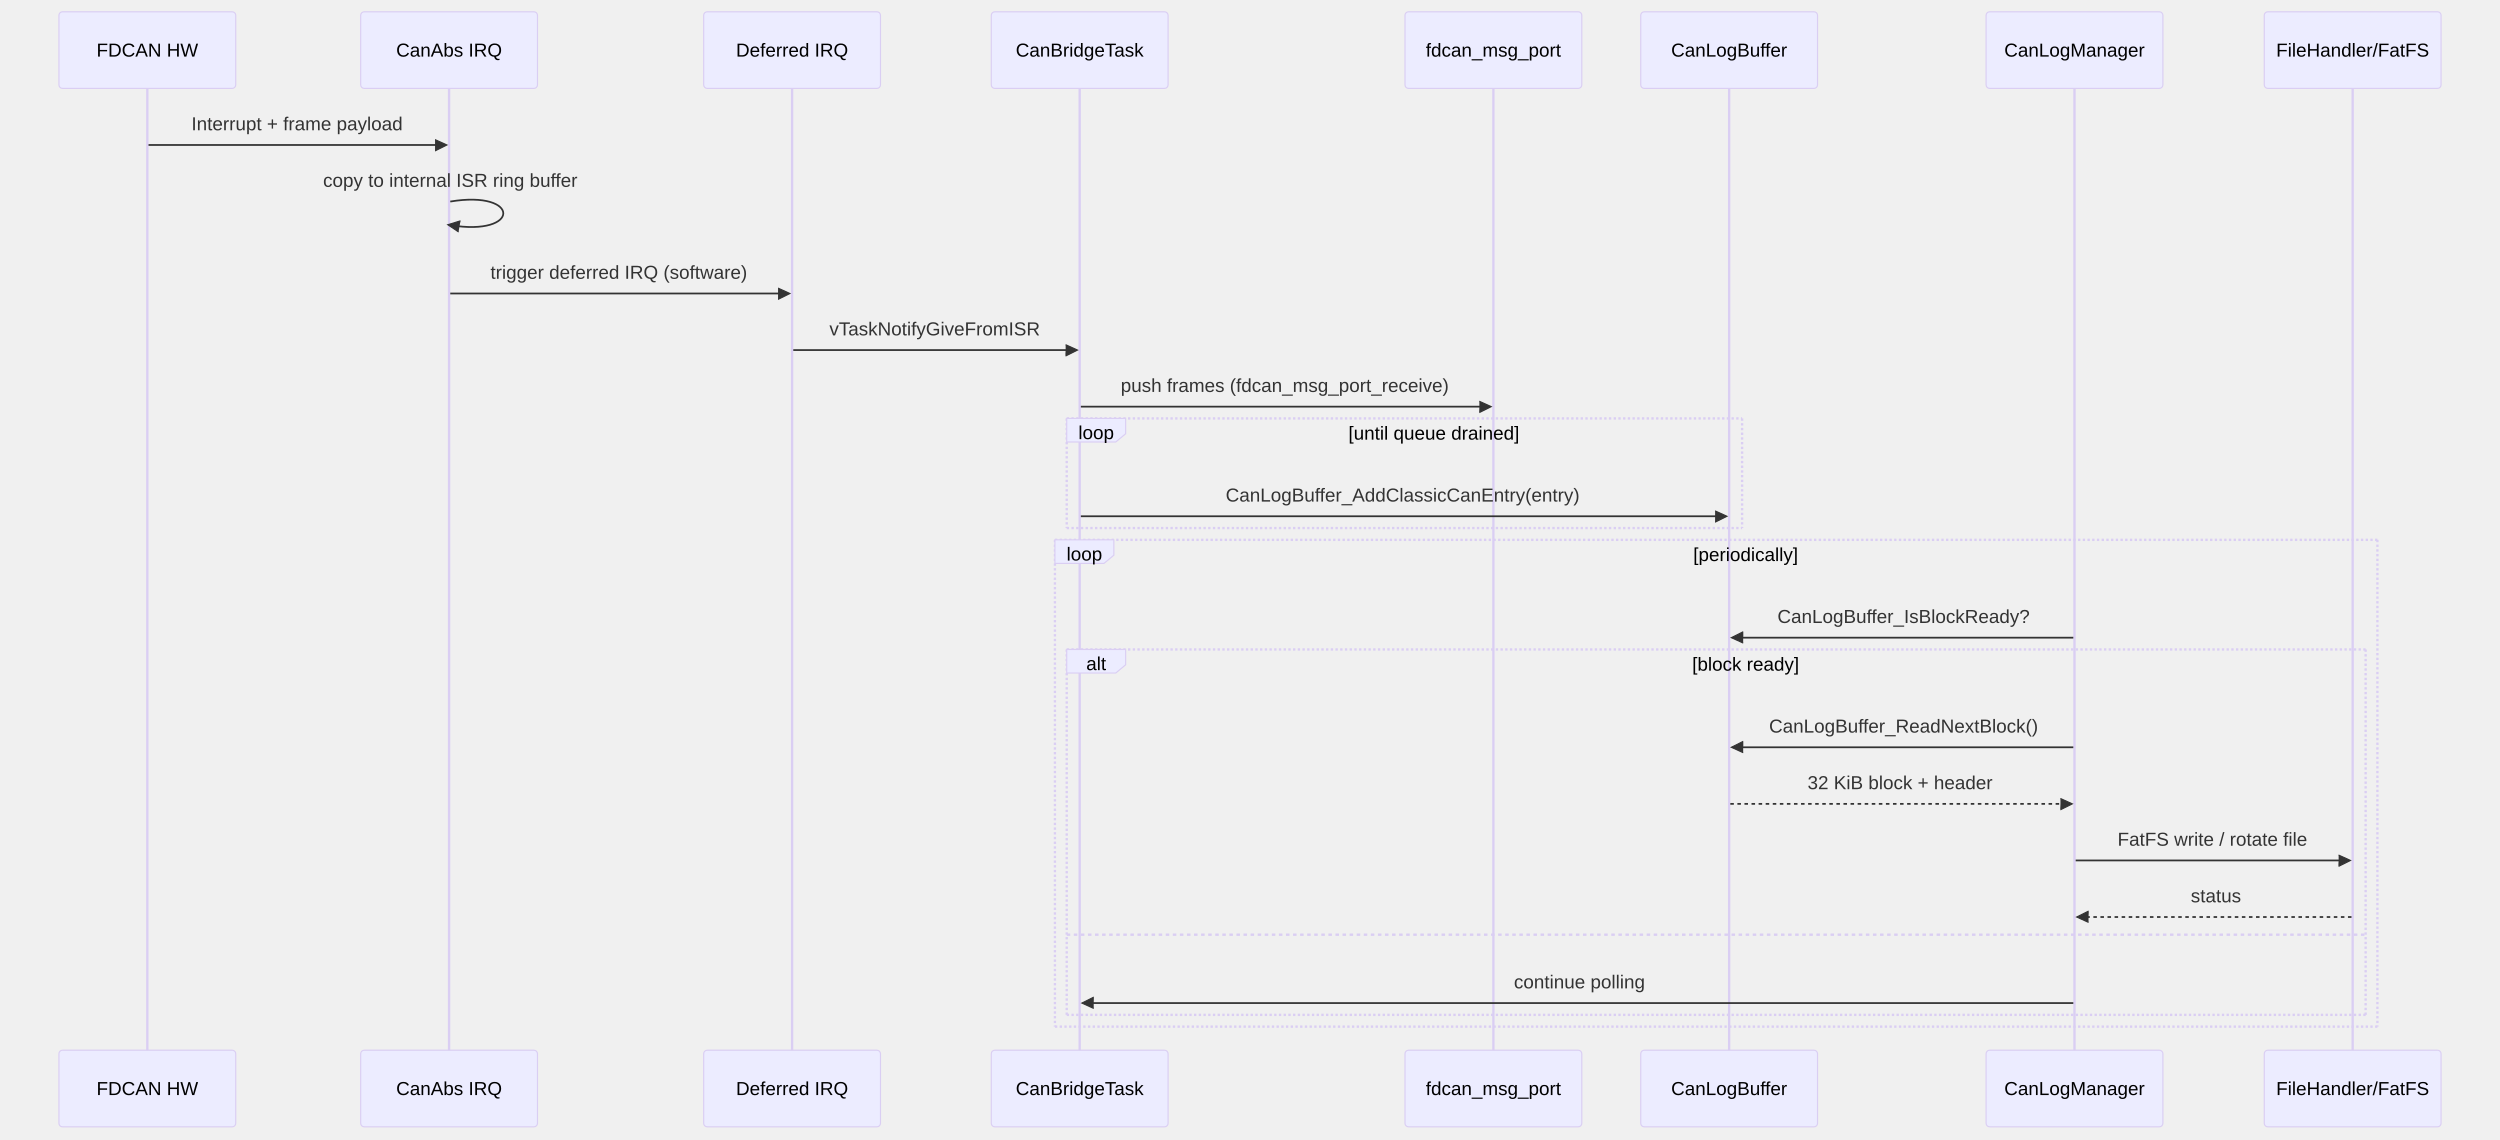
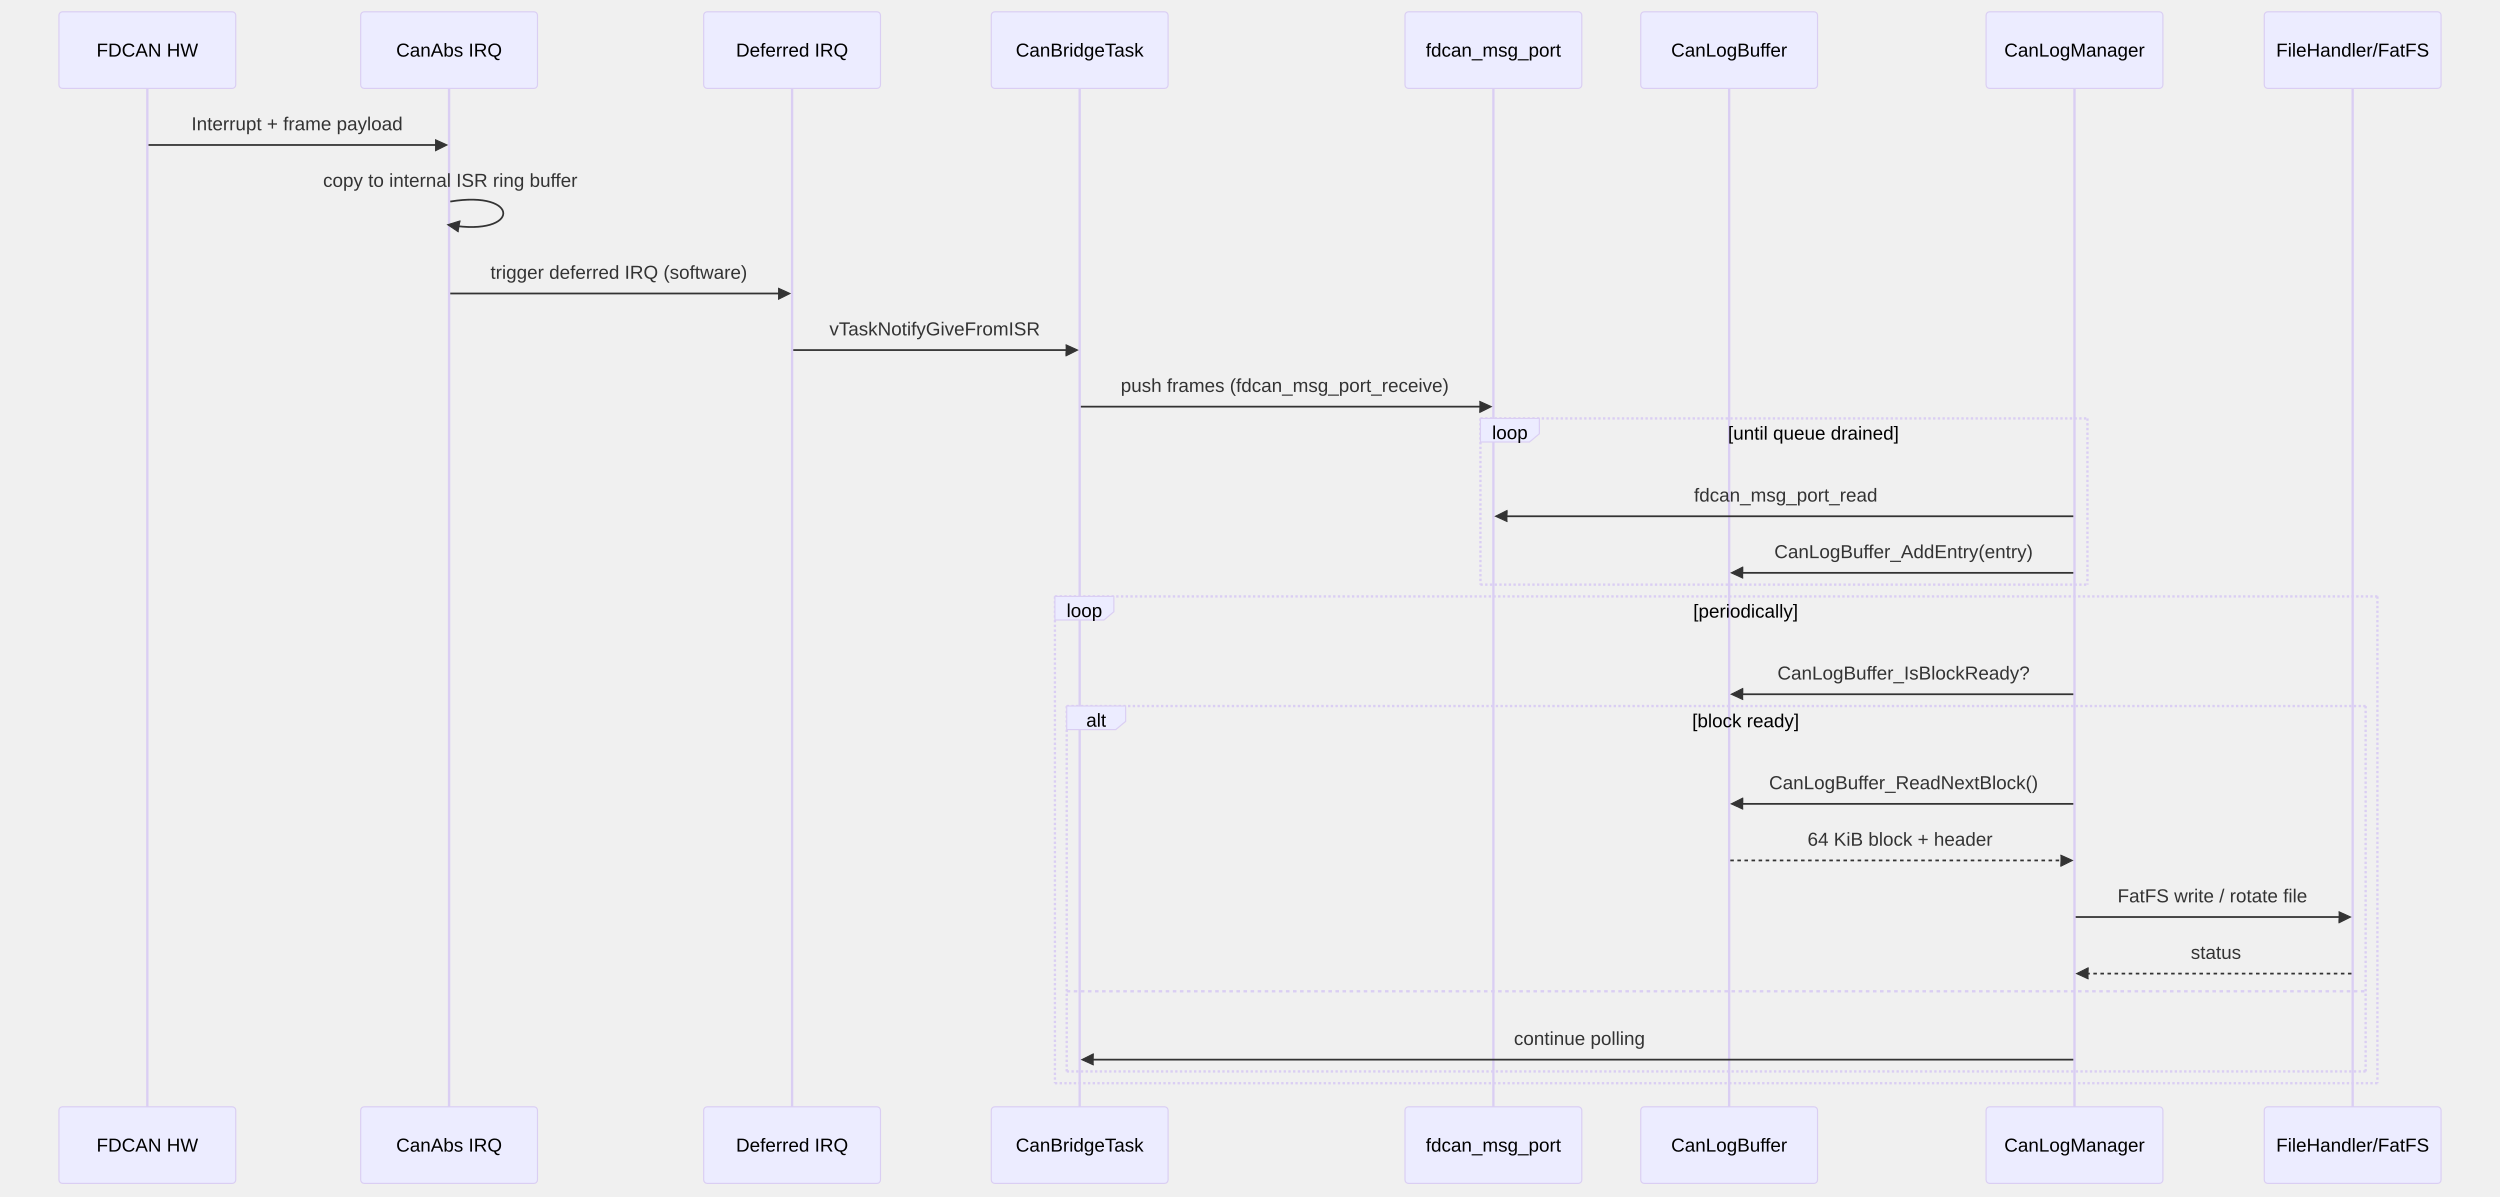
- <svg xmlns="http://www.w3.org/2000/svg" aria-roledescription="sequence" role="graphics-document document" viewBox="-50 -10 2121 967" height="967" width="2121" id="container">
-   <g>
-     <rect class="actor actor-bottom" ry="3" rx="3" name="FS" height="65" width="150" stroke="#666" fill="#eaeaea" y="881" x="1871" />
-     <text style="text-anchor: middle; font-size: 16px; font-weight: 400;" class="actor actor-box" alignment-baseline="central" dominant-baseline="central" y="913.5" x="1946">
+ <svg xmlns="http://www.w3.org/2000/svg" aria-roledescription="sequence" role="graphics-document document" viewBox="-50 -10 2121 1015" height="1015" width="2121" id="container">
+   <g>
+     <rect class="actor actor-bottom" ry="3" rx="3" name="FS" height="65" width="150" stroke="#666" fill="#eaeaea" y="929" x="1871" />
+     <text style="text-anchor: middle; font-size: 16px; font-weight: 400;" class="actor actor-box" alignment-baseline="central" dominant-baseline="central" y="961.5" x="1946">
      <tspan dy="0" x="1946">FileHandler/FatFS</tspan>
    </text>
  </g>
  <g>
-     <rect class="actor actor-bottom" ry="3" rx="3" name="Manager" height="65" width="150" stroke="#666" fill="#eaeaea" y="881" x="1635" />
-     <text style="text-anchor: middle; font-size: 16px; font-weight: 400;" class="actor actor-box" alignment-baseline="central" dominant-baseline="central" y="913.5" x="1710">
+     <rect class="actor actor-bottom" ry="3" rx="3" name="Manager" height="65" width="150" stroke="#666" fill="#eaeaea" y="929" x="1635" />
+     <text style="text-anchor: middle; font-size: 16px; font-weight: 400;" class="actor actor-box" alignment-baseline="central" dominant-baseline="central" y="961.5" x="1710">
      <tspan dy="0" x="1710">CanLogManager</tspan>
    </text>
  </g>
  <g>
-     <rect class="actor actor-bottom" ry="3" rx="3" name="Buffer" height="65" width="150" stroke="#666" fill="#eaeaea" y="881" x="1342" />
-     <text style="text-anchor: middle; font-size: 16px; font-weight: 400;" class="actor actor-box" alignment-baseline="central" dominant-baseline="central" y="913.5" x="1417">
+     <rect class="actor actor-bottom" ry="3" rx="3" name="Buffer" height="65" width="150" stroke="#666" fill="#eaeaea" y="929" x="1342" />
+     <text style="text-anchor: middle; font-size: 16px; font-weight: 400;" class="actor actor-box" alignment-baseline="central" dominant-baseline="central" y="961.5" x="1417">
      <tspan dy="0" x="1417">CanLogBuffer</tspan>
    </text>
  </g>
  <g>
-     <rect class="actor actor-bottom" ry="3" rx="3" name="MsgPort" height="65" width="150" stroke="#666" fill="#eaeaea" y="881" x="1142" />
-     <text style="text-anchor: middle; font-size: 16px; font-weight: 400;" class="actor actor-box" alignment-baseline="central" dominant-baseline="central" y="913.5" x="1217">
+     <rect class="actor actor-bottom" ry="3" rx="3" name="MsgPort" height="65" width="150" stroke="#666" fill="#eaeaea" y="929" x="1142" />
+     <text style="text-anchor: middle; font-size: 16px; font-weight: 400;" class="actor actor-box" alignment-baseline="central" dominant-baseline="central" y="961.5" x="1217">
      <tspan dy="0" x="1217">fdcan_msg_port</tspan>
    </text>
  </g>
  <g>
-     <rect class="actor actor-bottom" ry="3" rx="3" name="Bridge" height="65" width="150" stroke="#666" fill="#eaeaea" y="881" x="791" />
-     <text style="text-anchor: middle; font-size: 16px; font-weight: 400;" class="actor actor-box" alignment-baseline="central" dominant-baseline="central" y="913.5" x="866">
+     <rect class="actor actor-bottom" ry="3" rx="3" name="Bridge" height="65" width="150" stroke="#666" fill="#eaeaea" y="929" x="791" />
+     <text style="text-anchor: middle; font-size: 16px; font-weight: 400;" class="actor actor-box" alignment-baseline="central" dominant-baseline="central" y="961.5" x="866">
      <tspan dy="0" x="866">CanBridgeTask</tspan>
    </text>
  </g>
  <g>
-     <rect class="actor actor-bottom" ry="3" rx="3" name="Deferred" height="65" width="150" stroke="#666" fill="#eaeaea" y="881" x="547" />
-     <text style="text-anchor: middle; font-size: 16px; font-weight: 400;" class="actor actor-box" alignment-baseline="central" dominant-baseline="central" y="913.5" x="622">
+     <rect class="actor actor-bottom" ry="3" rx="3" name="Deferred" height="65" width="150" stroke="#666" fill="#eaeaea" y="929" x="547" />
+     <text style="text-anchor: middle; font-size: 16px; font-weight: 400;" class="actor actor-box" alignment-baseline="central" dominant-baseline="central" y="961.5" x="622">
      <tspan dy="0" x="622">Deferred IRQ</tspan>
    </text>
  </g>
  <g>
-     <rect class="actor actor-bottom" ry="3" rx="3" name="CanAbs" height="65" width="150" stroke="#666" fill="#eaeaea" y="881" x="256" />
-     <text style="text-anchor: middle; font-size: 16px; font-weight: 400;" class="actor actor-box" alignment-baseline="central" dominant-baseline="central" y="913.5" x="331">
+     <rect class="actor actor-bottom" ry="3" rx="3" name="CanAbs" height="65" width="150" stroke="#666" fill="#eaeaea" y="929" x="256" />
+     <text style="text-anchor: middle; font-size: 16px; font-weight: 400;" class="actor actor-box" alignment-baseline="central" dominant-baseline="central" y="961.5" x="331">
      <tspan dy="0" x="331">CanAbs IRQ</tspan>
    </text>
  </g>
  <g>
-     <rect class="actor actor-bottom" ry="3" rx="3" name="HW" height="65" width="150" stroke="#666" fill="#eaeaea" y="881" x="0" />
-     <text style="text-anchor: middle; font-size: 16px; font-weight: 400;" class="actor actor-box" alignment-baseline="central" dominant-baseline="central" y="913.5" x="75">
+     <rect class="actor actor-bottom" ry="3" rx="3" name="HW" height="65" width="150" stroke="#666" fill="#eaeaea" y="929" x="0" />
+     <text style="text-anchor: middle; font-size: 16px; font-weight: 400;" class="actor actor-box" alignment-baseline="central" dominant-baseline="central" y="961.5" x="75">
      <tspan dy="0" x="75">FDCAN HW</tspan>
    </text>
  </g>
  <g>
-     <line name="FS" stroke="#999" stroke-width="0.5px" class="actor-line 200" y2="881" x2="1946" y1="65" x1="1946" id="actor7" />
+     <line name="FS" stroke="#999" stroke-width="0.5px" class="actor-line 200" y2="929" x2="1946" y1="65" x1="1946" id="actor7" />
    <g id="root-7">
      <rect class="actor actor-top" ry="3" rx="3" name="FS" height="65" width="150" stroke="#666" fill="#eaeaea" y="0" x="1871" />
      <text style="text-anchor: middle; font-size: 16px; font-weight: 400;" class="actor actor-box" alignment-baseline="central" dominant-baseline="central" y="32.5" x="1946">
        <tspan dy="0" x="1946">FileHandler/FatFS</tspan>
      </text>
    </g>
  </g>
  <g>
-     <line name="Manager" stroke="#999" stroke-width="0.5px" class="actor-line 200" y2="881" x2="1710" y1="65" x1="1710" id="actor6" />
+     <line name="Manager" stroke="#999" stroke-width="0.5px" class="actor-line 200" y2="929" x2="1710" y1="65" x1="1710" id="actor6" />
    <g id="root-6">
      <rect class="actor actor-top" ry="3" rx="3" name="Manager" height="65" width="150" stroke="#666" fill="#eaeaea" y="0" x="1635" />
      <text style="text-anchor: middle; font-size: 16px; font-weight: 400;" class="actor actor-box" alignment-baseline="central" dominant-baseline="central" y="32.5" x="1710">
        <tspan dy="0" x="1710">CanLogManager</tspan>
      </text>
    </g>
  </g>
  <g>
-     <line name="Buffer" stroke="#999" stroke-width="0.5px" class="actor-line 200" y2="881" x2="1417" y1="65" x1="1417" id="actor5" />
+     <line name="Buffer" stroke="#999" stroke-width="0.5px" class="actor-line 200" y2="929" x2="1417" y1="65" x1="1417" id="actor5" />
    <g id="root-5">
      <rect class="actor actor-top" ry="3" rx="3" name="Buffer" height="65" width="150" stroke="#666" fill="#eaeaea" y="0" x="1342" />
      <text style="text-anchor: middle; font-size: 16px; font-weight: 400;" class="actor actor-box" alignment-baseline="central" dominant-baseline="central" y="32.5" x="1417">
        <tspan dy="0" x="1417">CanLogBuffer</tspan>
      </text>
    </g>
  </g>
  <g>
-     <line name="MsgPort" stroke="#999" stroke-width="0.5px" class="actor-line 200" y2="881" x2="1217" y1="65" x1="1217" id="actor4" />
+     <line name="MsgPort" stroke="#999" stroke-width="0.5px" class="actor-line 200" y2="929" x2="1217" y1="65" x1="1217" id="actor4" />
    <g id="root-4">
      <rect class="actor actor-top" ry="3" rx="3" name="MsgPort" height="65" width="150" stroke="#666" fill="#eaeaea" y="0" x="1142" />
      <text style="text-anchor: middle; font-size: 16px; font-weight: 400;" class="actor actor-box" alignment-baseline="central" dominant-baseline="central" y="32.5" x="1217">
        <tspan dy="0" x="1217">fdcan_msg_port</tspan>
      </text>
    </g>
  </g>
  <g>
-     <line name="Bridge" stroke="#999" stroke-width="0.5px" class="actor-line 200" y2="881" x2="866" y1="65" x1="866" id="actor3" />
+     <line name="Bridge" stroke="#999" stroke-width="0.5px" class="actor-line 200" y2="929" x2="866" y1="65" x1="866" id="actor3" />
    <g id="root-3">
      <rect class="actor actor-top" ry="3" rx="3" name="Bridge" height="65" width="150" stroke="#666" fill="#eaeaea" y="0" x="791" />
      <text style="text-anchor: middle; font-size: 16px; font-weight: 400;" class="actor actor-box" alignment-baseline="central" dominant-baseline="central" y="32.5" x="866">
        <tspan dy="0" x="866">CanBridgeTask</tspan>
      </text>
    </g>
  </g>
  <g>
-     <line name="Deferred" stroke="#999" stroke-width="0.5px" class="actor-line 200" y2="881" x2="622" y1="65" x1="622" id="actor2" />
+     <line name="Deferred" stroke="#999" stroke-width="0.5px" class="actor-line 200" y2="929" x2="622" y1="65" x1="622" id="actor2" />
    <g id="root-2">
      <rect class="actor actor-top" ry="3" rx="3" name="Deferred" height="65" width="150" stroke="#666" fill="#eaeaea" y="0" x="547" />
      <text style="text-anchor: middle; font-size: 16px; font-weight: 400;" class="actor actor-box" alignment-baseline="central" dominant-baseline="central" y="32.5" x="622">
        <tspan dy="0" x="622">Deferred IRQ</tspan>
      </text>
    </g>
  </g>
  <g>
-     <line name="CanAbs" stroke="#999" stroke-width="0.5px" class="actor-line 200" y2="881" x2="331" y1="65" x1="331" id="actor1" />
+     <line name="CanAbs" stroke="#999" stroke-width="0.5px" class="actor-line 200" y2="929" x2="331" y1="65" x1="331" id="actor1" />
    <g id="root-1">
      <rect class="actor actor-top" ry="3" rx="3" name="CanAbs" height="65" width="150" stroke="#666" fill="#eaeaea" y="0" x="256" />
      <text style="text-anchor: middle; font-size: 16px; font-weight: 400;" class="actor actor-box" alignment-baseline="central" dominant-baseline="central" y="32.5" x="331">
        <tspan dy="0" x="331">CanAbs IRQ</tspan>
      </text>
    </g>
  </g>
  <g>
-     <line name="HW" stroke="#999" stroke-width="0.5px" class="actor-line 200" y2="881" x2="75" y1="65" x1="75" id="actor0" />
+     <line name="HW" stroke="#999" stroke-width="0.5px" class="actor-line 200" y2="929" x2="75" y1="65" x1="75" id="actor0" />
    <g id="root-0">
      <rect class="actor actor-top" ry="3" rx="3" name="HW" height="65" width="150" stroke="#666" fill="#eaeaea" y="0" x="0" />
      <text style="text-anchor: middle; font-size: 16px; font-weight: 400;" class="actor actor-box" alignment-baseline="central" dominant-baseline="central" y="32.5" x="75">
        <tspan dy="0" x="75">FDCAN HW</tspan>
      </text>
    </g>
  </g>
  <style>#container{font-family:"trebuchet ms",verdana,arial,sans-serif;font-size:16px;fill:#333;}@keyframes edge-animation-frame{from{stroke-dashoffset:0;}}@keyframes dash{to{stroke-dashoffset:0;}}#container .edge-animation-slow{stroke-dasharray:9,5!important;stroke-dashoffset:900;animation:dash 50s linear infinite;stroke-linecap:round;}#container .edge-animation-fast{stroke-dasharray:9,5!important;stroke-dashoffset:900;animation:dash 20s linear infinite;stroke-linecap:round;}#container .error-icon{fill:#552222;}#container .error-text{fill:#552222;stroke:#552222;}#container .edge-thickness-normal{stroke-width:1px;}#container .edge-thickness-thick{stroke-width:3.5px;}#container .edge-pattern-solid{stroke-dasharray:0;}#container .edge-thickness-invisible{stroke-width:0;fill:none;}#container .edge-pattern-dashed{stroke-dasharray:3;}#container .edge-pattern-dotted{stroke-dasharray:2;}#container .marker{fill:#333333;stroke:#333333;}#container .marker.cross{stroke:#333333;}#container svg{font-family:"trebuchet ms",verdana,arial,sans-serif;font-size:16px;}#container p{margin:0;}#container .actor{stroke:hsl(259.626, 59.777%, 87.902%);fill:#ECECFF;}#container text.actor&gt;tspan{fill:black;stroke:none;}#container .actor-line{stroke:hsl(259.626, 59.777%, 87.902%);}#container .messageLine0{stroke-width:1.5;stroke-dasharray:none;stroke:#333;}#container .messageLine1{stroke-width:1.5;stroke-dasharray:2,2;stroke:#333;}#container #arrowhead path{fill:#333;stroke:#333;}#container .sequenceNumber{fill:white;}#container #sequencenumber{fill:#333;}#container #crosshead path{fill:#333;stroke:#333;}#container .messageText{fill:#333;stroke:none;}#container .labelBox{stroke:hsl(259.626, 59.777%, 87.902%);fill:#ECECFF;}#container .labelText,#container .labelText&gt;tspan{fill:black;stroke:none;}#container .loopText,#container .loopText&gt;tspan{fill:black;stroke:none;}#container .loopLine{stroke-width:2px;stroke-dasharray:2,2;stroke:hsl(259.626, 59.777%, 87.902%);fill:hsl(259.626, 59.777%, 87.902%);}#container .note{stroke:#aaaa33;fill:#fff5ad;}#container .noteText,#container .noteText&gt;tspan{fill:black;stroke:none;}#container .activation0{fill:#f4f4f4;stroke:#666;}#container .activation1{fill:#f4f4f4;stroke:#666;}#container .activation2{fill:#f4f4f4;stroke:#666;}#container .actorPopupMenu{position:absolute;}#container .actorPopupMenuPanel{position:absolute;fill:#ECECFF;box-shadow:0px 8px 16px 0px rgba(0,0,0,0.2);filter:drop-shadow(3px 5px 2px rgb(0 0 0 / 0.4));}#container .actor-man line{stroke:hsl(259.626, 59.777%, 87.902%);fill:#ECECFF;}#container .actor-man circle,#container line{stroke:hsl(259.626, 59.777%, 87.902%);fill:#ECECFF;stroke-width:2px;}#container :root{--mermaid-font-family:"trebuchet ms",verdana,arial,sans-serif;}</style>
  <g />
  <defs>
    <symbol height="24" width="24" id="computer">
      <path d="M2 2v13h20v-13h-20zm18 11h-16v-9h16v9zm-10.228 6l.466-1h3.524l.467 1h-4.457zm14.228 3h-24l2-6h2.104l-1.33 4h18.45l-1.297-4h2.073l2 6zm-5-10h-14v-7h14v7z" transform="scale(.5)" />
    </symbol>
  </defs>
  <defs>
    <symbol clip-rule="evenodd" fill-rule="evenodd" id="database">
      <path d="M12.258.001l.256.004.255.005.253.008.251.01.249.012.247.015.246.016.242.019.241.02.239.023.236.024.233.027.231.028.229.031.225.032.223.034.22.036.217.038.214.04.211.041.208.043.205.045.201.046.198.048.194.05.191.051.187.053.183.054.18.056.175.057.172.059.168.06.163.061.16.063.155.064.15.066.074.033.073.033.071.034.07.034.069.035.068.035.067.035.066.035.064.036.064.036.062.036.06.036.06.037.058.037.058.037.055.038.055.038.053.038.052.038.051.039.05.039.048.039.047.039.045.04.044.04.043.04.041.04.04.041.039.041.037.041.036.041.034.041.033.042.032.042.03.042.029.042.027.042.026.043.024.043.023.043.021.043.02.043.018.044.017.043.015.044.013.044.012.044.011.045.009.044.007.045.006.045.004.045.002.045.001.045v17l-.001.045-.002.045-.004.045-.006.045-.007.045-.009.044-.011.045-.012.044-.013.044-.015.044-.017.043-.018.044-.02.043-.021.043-.023.043-.024.043-.026.043-.027.042-.029.042-.03.042-.032.042-.033.042-.034.041-.036.041-.037.041-.039.041-.04.041-.041.04-.043.04-.044.04-.045.04-.047.039-.048.039-.05.039-.051.039-.052.038-.053.038-.055.038-.055.038-.058.037-.058.037-.06.037-.06.036-.062.036-.064.036-.064.036-.066.035-.067.035-.068.035-.069.035-.07.034-.071.034-.073.033-.074.033-.15.066-.155.064-.16.063-.163.061-.168.06-.172.059-.175.057-.18.056-.183.054-.187.053-.191.051-.194.05-.198.048-.201.046-.205.045-.208.043-.211.041-.214.04-.217.038-.22.036-.223.034-.225.032-.229.031-.231.028-.233.027-.236.024-.239.023-.241.02-.242.019-.246.016-.247.015-.249.012-.251.01-.253.008-.255.005-.256.004-.258.001-.258-.001-.256-.004-.255-.005-.253-.008-.251-.01-.249-.012-.247-.015-.245-.016-.243-.019-.241-.02-.238-.023-.236-.024-.234-.027-.231-.028-.228-.031-.226-.032-.223-.034-.22-.036-.217-.038-.214-.04-.211-.041-.208-.043-.204-.045-.201-.046-.198-.048-.195-.05-.19-.051-.187-.053-.184-.054-.179-.056-.176-.057-.172-.059-.167-.06-.164-.061-.159-.063-.155-.064-.151-.066-.074-.033-.072-.033-.072-.034-.07-.034-.069-.035-.068-.035-.067-.035-.066-.035-.064-.036-.063-.036-.062-.036-.061-.036-.06-.037-.058-.037-.057-.037-.056-.038-.055-.038-.053-.038-.052-.038-.051-.039-.049-.039-.049-.039-.046-.039-.046-.04-.044-.04-.043-.04-.041-.04-.04-.041-.039-.041-.037-.041-.036-.041-.034-.041-.033-.042-.032-.042-.03-.042-.029-.042-.027-.042-.026-.043-.024-.043-.023-.043-.021-.043-.02-.043-.018-.044-.017-.043-.015-.044-.013-.044-.012-.044-.011-.045-.009-.044-.007-.045-.006-.045-.004-.045-.002-.045-.001-.045v-17l.001-.045.002-.045.004-.045.006-.045.007-.045.009-.044.011-.045.012-.044.013-.044.015-.044.017-.043.018-.044.02-.043.021-.043.023-.043.024-.043.026-.043.027-.042.029-.042.03-.042.032-.042.033-.042.034-.041.036-.041.037-.041.039-.041.04-.041.041-.04.043-.04.044-.04.046-.04.046-.039.049-.039.049-.039.051-.039.052-.038.053-.038.055-.038.056-.038.057-.037.058-.037.06-.037.061-.036.062-.036.063-.036.064-.036.066-.035.067-.035.068-.035.069-.035.07-.034.072-.034.072-.033.074-.033.151-.066.155-.064.159-.063.164-.061.167-.06.172-.059.176-.057.179-.056.184-.054.187-.053.19-.051.195-.05.198-.048.201-.046.204-.045.208-.043.211-.041.214-.04.217-.038.22-.036.223-.034.226-.032.228-.031.231-.028.234-.027.236-.024.238-.023.241-.02.243-.019.245-.016.247-.015.249-.012.251-.01.253-.008.255-.005.256-.004.258-.001.258.001zm-9.258 20.499v.01l.001.021.003.021.004.022.005.021.006.022.007.022.009.023.01.022.011.023.012.023.013.023.015.023.016.024.017.023.018.024.019.024.021.024.022.025.023.024.024.025.052.049.056.05.061.051.066.051.07.051.075.051.079.052.084.052.088.052.092.052.097.052.102.051.105.052.11.052.114.051.119.051.123.051.127.05.131.05.135.05.139.048.144.049.147.047.152.047.155.047.16.045.163.045.167.043.171.043.176.041.178.041.183.039.187.039.19.037.194.035.197.035.202.033.204.031.209.03.212.029.216.027.219.025.222.024.226.021.23.02.233.018.236.016.24.015.243.012.246.01.249.008.253.005.256.004.259.001.26-.001.257-.004.254-.005.25-.008.247-.011.244-.012.241-.014.237-.016.233-.018.231-.021.226-.021.224-.024.22-.026.216-.027.212-.028.21-.031.205-.031.202-.034.198-.034.194-.036.191-.037.187-.039.183-.04.179-.04.175-.042.172-.043.168-.044.163-.045.16-.046.155-.046.152-.047.148-.048.143-.049.139-.049.136-.05.131-.05.126-.05.123-.051.118-.052.114-.051.11-.052.106-.052.101-.052.096-.052.092-.052.088-.053.083-.051.079-.052.074-.052.07-.051.065-.051.06-.051.056-.05.051-.05.023-.024.023-.025.021-.024.02-.024.019-.024.018-.024.017-.024.015-.023.014-.024.013-.023.012-.023.01-.023.01-.022.008-.022.006-.022.006-.022.004-.022.004-.021.001-.021.001-.021v-4.127l-.077.055-.08.053-.083.054-.085.053-.087.052-.09.052-.093.051-.095.05-.097.05-.1.049-.102.049-.105.048-.106.047-.109.047-.111.046-.114.045-.115.045-.118.044-.12.043-.122.042-.124.042-.126.041-.128.04-.13.04-.132.038-.134.038-.135.037-.138.037-.139.035-.142.035-.143.034-.144.033-.147.032-.148.031-.15.03-.151.03-.153.029-.154.027-.156.027-.158.026-.159.025-.161.024-.162.023-.163.022-.165.021-.166.02-.167.019-.169.018-.169.017-.171.016-.173.015-.173.014-.175.013-.175.012-.177.011-.178.01-.179.008-.179.008-.181.006-.182.005-.182.004-.184.003-.184.002h-.37l-.184-.002-.184-.003-.182-.004-.182-.005-.181-.006-.179-.008-.179-.008-.178-.01-.176-.011-.176-.012-.175-.013-.173-.014-.172-.015-.171-.016-.17-.017-.169-.018-.167-.019-.166-.02-.165-.021-.163-.022-.162-.023-.161-.024-.159-.025-.157-.026-.156-.027-.155-.027-.153-.029-.151-.03-.15-.03-.148-.031-.146-.032-.145-.033-.143-.034-.141-.035-.14-.035-.137-.037-.136-.037-.134-.038-.132-.038-.13-.04-.128-.04-.126-.041-.124-.042-.122-.042-.12-.044-.117-.043-.116-.045-.113-.045-.112-.046-.109-.047-.106-.047-.105-.048-.102-.049-.1-.049-.097-.05-.095-.05-.093-.052-.09-.051-.087-.052-.085-.053-.083-.054-.08-.054-.077-.054v4.127zm0-5.654v.011l.001.021.003.021.004.021.005.022.006.022.007.022.009.022.01.022.011.023.012.023.013.023.015.024.016.023.017.024.018.024.019.024.021.024.022.024.023.025.024.024.052.05.056.05.061.05.066.051.07.051.075.052.079.051.084.052.088.052.092.052.097.052.102.052.105.052.11.051.114.051.119.052.123.05.127.051.131.05.135.049.139.049.144.048.147.048.152.047.155.046.16.045.163.045.167.044.171.042.176.042.178.04.183.04.187.038.19.037.194.036.197.034.202.033.204.032.209.03.212.028.216.027.219.025.222.024.226.022.23.02.233.018.236.016.24.014.243.012.246.01.249.008.253.006.256.003.259.001.26-.001.257-.003.254-.006.25-.008.247-.01.244-.012.241-.015.237-.016.233-.018.231-.02.226-.022.224-.024.22-.025.216-.027.212-.029.21-.03.205-.032.202-.033.198-.035.194-.036.191-.037.187-.039.183-.039.179-.041.175-.042.172-.043.168-.044.163-.045.16-.045.155-.047.152-.047.148-.048.143-.048.139-.05.136-.049.131-.05.126-.051.123-.051.118-.051.114-.052.11-.052.106-.052.101-.052.096-.052.092-.052.088-.052.083-.052.079-.052.074-.051.07-.052.065-.051.06-.05.056-.051.051-.049.023-.025.023-.024.021-.025.02-.024.019-.024.018-.024.017-.024.015-.023.014-.023.013-.024.012-.022.01-.023.01-.023.008-.022.006-.022.006-.022.004-.021.004-.022.001-.021.001-.021v-4.139l-.077.054-.08.054-.083.054-.085.052-.087.053-.09.051-.093.051-.095.051-.097.05-.1.049-.102.049-.105.048-.106.047-.109.047-.111.046-.114.045-.115.044-.118.044-.12.044-.122.042-.124.042-.126.041-.128.04-.13.039-.132.039-.134.038-.135.037-.138.036-.139.036-.142.035-.143.033-.144.033-.147.033-.148.031-.15.03-.151.03-.153.028-.154.028-.156.027-.158.026-.159.025-.161.024-.162.023-.163.022-.165.021-.166.02-.167.019-.169.018-.169.017-.171.016-.173.015-.173.014-.175.013-.175.012-.177.011-.178.009-.179.009-.179.007-.181.007-.182.005-.182.004-.184.003-.184.002h-.37l-.184-.002-.184-.003-.182-.004-.182-.005-.181-.007-.179-.007-.179-.009-.178-.009-.176-.011-.176-.012-.175-.013-.173-.014-.172-.015-.171-.016-.17-.017-.169-.018-.167-.019-.166-.02-.165-.021-.163-.022-.162-.023-.161-.024-.159-.025-.157-.026-.156-.027-.155-.028-.153-.028-.151-.03-.15-.03-.148-.031-.146-.033-.145-.033-.143-.033-.141-.035-.14-.036-.137-.036-.136-.037-.134-.038-.132-.039-.13-.039-.128-.04-.126-.041-.124-.042-.122-.043-.12-.043-.117-.044-.116-.044-.113-.046-.112-.046-.109-.046-.106-.047-.105-.048-.102-.049-.1-.049-.097-.05-.095-.051-.093-.051-.09-.051-.087-.053-.085-.052-.083-.054-.08-.054-.077-.054v4.139zm0-5.666v.011l.001.02.003.022.004.021.005.022.006.021.007.022.009.023.01.022.011.023.012.023.013.023.015.023.016.024.017.024.018.023.019.024.021.025.022.024.023.024.024.025.052.05.056.05.061.05.066.051.07.051.075.052.079.051.084.052.088.052.092.052.097.052.102.052.105.051.11.052.114.051.119.051.123.051.127.05.131.05.135.05.139.049.144.048.147.048.152.047.155.046.16.045.163.045.167.043.171.043.176.042.178.04.183.04.187.038.19.037.194.036.197.034.202.033.204.032.209.03.212.028.216.027.219.025.222.024.226.021.23.02.233.018.236.017.24.014.243.012.246.01.249.008.253.006.256.003.259.001.26-.001.257-.003.254-.006.25-.008.247-.01.244-.013.241-.014.237-.016.233-.018.231-.02.226-.022.224-.024.22-.025.216-.027.212-.029.21-.03.205-.032.202-.033.198-.035.194-.036.191-.037.187-.039.183-.039.179-.041.175-.042.172-.043.168-.044.163-.045.16-.045.155-.047.152-.047.148-.048.143-.049.139-.049.136-.049.131-.051.126-.05.123-.051.118-.052.114-.051.11-.052.106-.052.101-.052.096-.052.092-.052.088-.052.083-.052.079-.052.074-.052.07-.051.065-.051.06-.051.056-.05.051-.049.023-.025.023-.025.021-.024.02-.024.019-.024.018-.024.017-.024.015-.023.014-.024.013-.023.012-.023.01-.022.01-.023.008-.022.006-.022.006-.022.004-.022.004-.021.001-.021.001-.021v-4.153l-.077.054-.08.054-.083.053-.085.053-.087.053-.09.051-.093.051-.095.051-.097.05-.1.049-.102.048-.105.048-.106.048-.109.046-.111.046-.114.046-.115.044-.118.044-.12.043-.122.043-.124.042-.126.041-.128.04-.13.039-.132.039-.134.038-.135.037-.138.036-.139.036-.142.034-.143.034-.144.033-.147.032-.148.032-.15.03-.151.03-.153.028-.154.028-.156.027-.158.026-.159.024-.161.024-.162.023-.163.023-.165.021-.166.02-.167.019-.169.018-.169.017-.171.016-.173.015-.173.014-.175.013-.175.012-.177.01-.178.01-.179.009-.179.007-.181.006-.182.006-.182.004-.184.003-.184.001-.185.001-.185-.001-.184-.001-.184-.003-.182-.004-.182-.006-.181-.006-.179-.007-.179-.009-.178-.01-.176-.01-.176-.012-.175-.013-.173-.014-.172-.015-.171-.016-.17-.017-.169-.018-.167-.019-.166-.02-.165-.021-.163-.023-.162-.023-.161-.024-.159-.024-.157-.026-.156-.027-.155-.028-.153-.028-.151-.03-.15-.03-.148-.032-.146-.032-.145-.033-.143-.034-.141-.034-.14-.036-.137-.036-.136-.037-.134-.038-.132-.039-.13-.039-.128-.041-.126-.041-.124-.041-.122-.043-.12-.043-.117-.044-.116-.044-.113-.046-.112-.046-.109-.046-.106-.048-.105-.048-.102-.048-.1-.05-.097-.049-.095-.051-.093-.051-.09-.052-.087-.052-.085-.053-.083-.053-.08-.054-.077-.054v4.153zm8.74-8.179l-.257.004-.254.005-.25.008-.247.011-.244.012-.241.014-.237.016-.233.018-.231.021-.226.022-.224.023-.22.026-.216.027-.212.028-.21.031-.205.032-.202.033-.198.034-.194.036-.191.038-.187.038-.183.04-.179.041-.175.042-.172.043-.168.043-.163.045-.16.046-.155.046-.152.048-.148.048-.143.048-.139.049-.136.05-.131.05-.126.051-.123.051-.118.051-.114.052-.11.052-.106.052-.101.052-.096.052-.092.052-.088.052-.083.052-.079.052-.074.051-.07.052-.065.051-.06.05-.056.05-.051.05-.023.025-.023.024-.021.024-.02.025-.019.024-.018.024-.017.023-.015.024-.014.023-.013.023-.012.023-.01.023-.01.022-.008.022-.006.023-.006.021-.004.022-.004.021-.001.021-.001.021.001.021.001.021.004.021.004.022.006.021.006.023.008.022.01.022.01.023.012.023.013.023.014.023.015.024.017.023.018.024.019.024.02.025.021.024.023.024.023.025.051.05.056.05.06.05.065.051.07.052.074.051.079.052.083.052.088.052.092.052.096.052.101.052.106.052.11.052.114.052.118.051.123.051.126.051.131.05.136.05.139.049.143.048.148.048.152.048.155.046.16.046.163.045.168.043.172.043.175.042.179.041.183.04.187.038.191.038.194.036.198.034.202.033.205.032.21.031.212.028.216.027.22.026.224.023.226.022.231.021.233.018.237.016.241.014.244.012.247.011.25.008.254.005.257.004.26.001.26-.001.257-.004.254-.005.25-.008.247-.011.244-.012.241-.014.237-.016.233-.018.231-.021.226-.022.224-.023.22-.026.216-.027.212-.028.21-.031.205-.032.202-.033.198-.034.194-.036.191-.038.187-.038.183-.04.179-.041.175-.042.172-.043.168-.043.163-.045.16-.046.155-.046.152-.048.148-.048.143-.048.139-.049.136-.05.131-.05.126-.051.123-.051.118-.051.114-.052.11-.052.106-.052.101-.052.096-.052.092-.052.088-.052.083-.052.079-.052.074-.051.07-.052.065-.051.06-.05.056-.05.051-.05.023-.025.023-.024.021-.024.02-.025.019-.024.018-.024.017-.023.015-.024.014-.023.013-.023.012-.023.01-.023.01-.022.008-.022.006-.023.006-.021.004-.022.004-.021.001-.021.001-.021-.001-.021-.001-.021-.004-.021-.004-.022-.006-.021-.006-.023-.008-.022-.01-.022-.01-.023-.012-.023-.013-.023-.014-.023-.015-.024-.017-.023-.018-.024-.019-.024-.02-.025-.021-.024-.023-.024-.023-.025-.051-.05-.056-.05-.06-.05-.065-.051-.07-.052-.074-.051-.079-.052-.083-.052-.088-.052-.092-.052-.096-.052-.101-.052-.106-.052-.11-.052-.114-.052-.118-.051-.123-.051-.126-.051-.131-.05-.136-.05-.139-.049-.143-.048-.148-.048-.152-.048-.155-.046-.16-.046-.163-.045-.168-.043-.172-.043-.175-.042-.179-.041-.183-.04-.187-.038-.191-.038-.194-.036-.198-.034-.202-.033-.205-.032-.21-.031-.212-.028-.216-.027-.22-.026-.224-.023-.226-.022-.231-.021-.233-.018-.237-.016-.241-.014-.244-.012-.247-.011-.25-.008-.254-.005-.257-.004-.26-.001-.26.001z" transform="scale(.5)" />
    </symbol>
  </defs>
  <defs>
    <symbol height="24" width="24" id="clock">
      <path d="M12 2c5.514 0 10 4.486 10 10s-4.486 10-10 10-10-4.486-10-10 4.486-10 10-10zm0-2c-6.627 0-12 5.373-12 12s5.373 12 12 12 12-5.373 12-12-5.373-12-12-12zm5.848 12.459c.202.038.202.333.001.372-1.907.361-6.045 1.111-6.547 1.111-.719 0-1.301-.582-1.301-1.301 0-.512.77-5.447 1.125-7.445.034-.192.312-.181.343.014l.985 6.238 5.394 1.011z" transform="scale(.5)" />
    </symbol>
  </defs>
  <defs>
    <marker orient="auto-start-reverse" markerHeight="12" markerWidth="12" markerUnits="userSpaceOnUse" refY="5" refX="7.9" id="arrowhead">
      <path d="M -1 0 L 10 5 L 0 10 z" />
    </marker>
  </defs>
  <defs>
    <marker refY="4.5" refX="4" orient="auto" markerHeight="8" markerWidth="15" id="crosshead">
      <path style="stroke-dasharray: 0, 0;" d="M 1,2 L 6,7 M 6,2 L 1,7" stroke-width="1pt" stroke="#000000" fill="none" />
    </marker>
  </defs>
  <defs>
    <marker orient="auto" markerHeight="28" markerWidth="20" refY="7" refX="15.5" id="filled-head">
      <path d="M 18,7 L9,13 L14,7 L9,1 Z" />
    </marker>
  </defs>
  <defs>
    <marker orient="auto" markerHeight="40" markerWidth="60" refY="15" refX="15" id="sequencenumber">
      <circle r="6" cy="15" cx="15" />
    </marker>
  </defs>
  <g>
-     <line class="loopLine" y2="345" x2="1428" y1="345" x1="855" />
-     <line class="loopLine" y2="438" x2="1428" y1="345" x1="1428" />
-     <line class="loopLine" y2="438" x2="1428" y1="438" x1="855" />
-     <line class="loopLine" y2="438" x2="855" y1="345" x1="855" />
-     <polygon class="labelBox" points="855,345 905,345 905,358 896.6,365 855,365" />
-     <text style="font-size: 16px; font-weight: 400;" class="labelText" alignment-baseline="middle" dominant-baseline="middle" text-anchor="middle" y="358" x="880">loop</text>
-     <text style="font-size: 16px; font-weight: 400;" class="loopText" text-anchor="middle" y="363" x="1166.5">
-       <tspan x="1166.5">[until queue drained]</tspan>
-     </text>
-   </g>
-   <g>
-     <line class="loopLine" y2="541" x2="1957" y1="541" x1="855" />
-     <line class="loopLine" y2="851" x2="1957" y1="541" x1="1957" />
-     <line class="loopLine" y2="851" x2="1957" y1="851" x1="855" />
-     <line class="loopLine" y2="851" x2="855" y1="541" x1="855" />
-     <line style="stroke-dasharray: 3, 3;" class="loopLine" y2="783" x2="1957" y1="783" x1="855" />
-     <polygon class="labelBox" points="855,541 905,541 905,554 896.6,561 855,561" />
-     <text style="font-size: 16px; font-weight: 400;" class="labelText" alignment-baseline="middle" dominant-baseline="middle" text-anchor="middle" y="554" x="880">alt</text>
-     <text style="font-size: 16px; font-weight: 400;" class="loopText" text-anchor="middle" y="559" x="1431">
+     <line class="loopLine" y2="345" x2="1721" y1="345" x1="1206" />
+     <line class="loopLine" y2="486" x2="1721" y1="345" x1="1721" />
+     <line class="loopLine" y2="486" x2="1721" y1="486" x1="1206" />
+     <line class="loopLine" y2="486" x2="1206" y1="345" x1="1206" />
+     <polygon class="labelBox" points="1206,345 1256,345 1256,358 1247.6,365 1206,365" />
+     <text style="font-size: 16px; font-weight: 400;" class="labelText" alignment-baseline="middle" dominant-baseline="middle" text-anchor="middle" y="358" x="1231">loop</text>
+     <text style="font-size: 16px; font-weight: 400;" class="loopText" text-anchor="middle" y="363" x="1488.5">
+       <tspan x="1488.5">[until queue drained]</tspan>
+     </text>
+   </g>
+   <g>
+     <line class="loopLine" y2="589" x2="1957" y1="589" x1="855" />
+     <line class="loopLine" y2="899" x2="1957" y1="589" x1="1957" />
+     <line class="loopLine" y2="899" x2="1957" y1="899" x1="855" />
+     <line class="loopLine" y2="899" x2="855" y1="589" x1="855" />
+     <line style="stroke-dasharray: 3, 3;" class="loopLine" y2="831" x2="1957" y1="831" x1="855" />
+     <polygon class="labelBox" points="855,589 905,589 905,602 896.6,609 855,609" />
+     <text style="font-size: 16px; font-weight: 400;" class="labelText" alignment-baseline="middle" dominant-baseline="middle" text-anchor="middle" y="602" x="880">alt</text>
+     <text style="font-size: 16px; font-weight: 400;" class="loopText" text-anchor="middle" y="607" x="1431">
      <tspan x="1431">[block ready]</tspan>
    </text>
  </g>
  <g>
-     <line class="loopLine" y2="448" x2="1967" y1="448" x1="845" />
-     <line class="loopLine" y2="861" x2="1967" y1="448" x1="1967" />
-     <line class="loopLine" y2="861" x2="1967" y1="861" x1="845" />
-     <line class="loopLine" y2="861" x2="845" y1="448" x1="845" />
-     <polygon class="labelBox" points="845,448 895,448 895,461 886.6,468 845,468" />
-     <text style="font-size: 16px; font-weight: 400;" class="labelText" alignment-baseline="middle" dominant-baseline="middle" text-anchor="middle" y="461" x="870">loop</text>
-     <text style="font-size: 16px; font-weight: 400;" class="loopText" text-anchor="middle" y="466" x="1431">
+     <line class="loopLine" y2="496" x2="1967" y1="496" x1="845" />
+     <line class="loopLine" y2="909" x2="1967" y1="496" x1="1967" />
+     <line class="loopLine" y2="909" x2="1967" y1="909" x1="845" />
+     <line class="loopLine" y2="909" x2="845" y1="496" x1="845" />
+     <polygon class="labelBox" points="845,496 895,496 895,509 886.6,516 845,516" />
+     <text style="font-size: 16px; font-weight: 400;" class="labelText" alignment-baseline="middle" dominant-baseline="middle" text-anchor="middle" y="509" x="870">loop</text>
+     <text style="font-size: 16px; font-weight: 400;" class="loopText" text-anchor="middle" y="514" x="1431">
      <tspan x="1431">[periodically]</tspan>
    </text>
  </g>
  <text style="font-size: 16px; font-weight: 400;" dy="1em" class="messageText" alignment-baseline="middle" dominant-baseline="middle" text-anchor="middle" y="80" x="202">Interrupt + frame payload</text>
  <line style="fill: none;" marker-end="url(#arrowhead)" stroke="none" stroke-width="2" class="messageLine0" y2="113" x2="327" y1="113" x1="76" />
  <text style="font-size: 16px; font-weight: 400;" dy="1em" class="messageText" alignment-baseline="middle" dominant-baseline="middle" text-anchor="middle" y="128" x="332">copy to internal ISR ring buffer</text>
  <path style="fill: none;" marker-end="url(#arrowhead)" stroke="none" stroke-width="2" class="messageLine0" d="M 332,161 C 392,151 392,191 332,181" />
  <text style="font-size: 16px; font-weight: 400;" dy="1em" class="messageText" alignment-baseline="middle" dominant-baseline="middle" text-anchor="middle" y="206" x="475">trigger deferred IRQ (software)</text>
  <line style="fill: none;" marker-end="url(#arrowhead)" stroke="none" stroke-width="2" class="messageLine0" y2="239" x2="618" y1="239" x1="332" />
  <text style="font-size: 16px; font-weight: 400;" dy="1em" class="messageText" alignment-baseline="middle" dominant-baseline="middle" text-anchor="middle" y="254" x="743">vTaskNotifyGiveFromISR</text>
  <line style="fill: none;" marker-end="url(#arrowhead)" stroke="none" stroke-width="2" class="messageLine0" y2="287" x2="862" y1="287" x1="623" />
  <text style="font-size: 16px; font-weight: 400;" dy="1em" class="messageText" alignment-baseline="middle" dominant-baseline="middle" text-anchor="middle" y="302" x="1040">push frames (fdcan_msg_port_receive)</text>
  <line style="fill: none;" marker-end="url(#arrowhead)" stroke="none" stroke-width="2" class="messageLine0" y2="335" x2="1213" y1="335" x1="867" />
-   <text style="font-size: 16px; font-weight: 400;" dy="1em" class="messageText" alignment-baseline="middle" dominant-baseline="middle" text-anchor="middle" y="395" x="1140">CanLogBuffer_AddClassicCanEntry(entry)</text>
-   <line style="fill: none;" marker-end="url(#arrowhead)" stroke="none" stroke-width="2" class="messageLine0" y2="428" x2="1413" y1="428" x1="867" />
-   <text style="font-size: 16px; font-weight: 400;" dy="1em" class="messageText" alignment-baseline="middle" dominant-baseline="middle" text-anchor="middle" y="498" x="1565">CanLogBuffer_IsBlockReady?</text>
-   <line style="fill: none;" marker-end="url(#arrowhead)" stroke="none" stroke-width="2" class="messageLine0" y2="531" x2="1421" y1="531" x1="1709" />
-   <text style="font-size: 16px; font-weight: 400;" dy="1em" class="messageText" alignment-baseline="middle" dominant-baseline="middle" text-anchor="middle" y="591" x="1565">CanLogBuffer_ReadNextBlock()</text>
-   <line style="fill: none;" marker-end="url(#arrowhead)" stroke="none" stroke-width="2" class="messageLine0" y2="624" x2="1421" y1="624" x1="1709" />
-   <text style="font-size: 16px; font-weight: 400;" dy="1em" class="messageText" alignment-baseline="middle" dominant-baseline="middle" text-anchor="middle" y="639" x="1562">32 KiB block + header</text>
-   <line style="stroke-dasharray: 3, 3; fill: none;" marker-end="url(#arrowhead)" stroke="none" stroke-width="2" class="messageLine1" y2="672" x2="1706" y1="672" x1="1418" />
-   <text style="font-size: 16px; font-weight: 400;" dy="1em" class="messageText" alignment-baseline="middle" dominant-baseline="middle" text-anchor="middle" y="687" x="1827">FatFS write / rotate file</text>
-   <line style="fill: none;" marker-end="url(#arrowhead)" stroke="none" stroke-width="2" class="messageLine0" y2="720" x2="1942" y1="720" x1="1711" />
-   <text style="font-size: 16px; font-weight: 400;" dy="1em" class="messageText" alignment-baseline="middle" dominant-baseline="middle" text-anchor="middle" y="735" x="1830">status</text>
-   <line style="stroke-dasharray: 3, 3; fill: none;" marker-end="url(#arrowhead)" stroke="none" stroke-width="2" class="messageLine1" y2="768" x2="1714" y1="768" x1="1945" />
-   <text style="font-size: 16px; font-weight: 400;" dy="1em" class="messageText" alignment-baseline="middle" dominant-baseline="middle" text-anchor="middle" y="808" x="1290">continue polling</text>
-   <line style="fill: none;" marker-end="url(#arrowhead)" stroke="none" stroke-width="2" class="messageLine0" y2="841" x2="870" y1="841" x1="1709" />
+   <text style="font-size: 16px; font-weight: 400;" dy="1em" class="messageText" alignment-baseline="middle" dominant-baseline="middle" text-anchor="middle" y="395" x="1465">fdcan_msg_port_read</text>
+   <line style="fill: none;" marker-end="url(#arrowhead)" stroke="none" stroke-width="2" class="messageLine0" y2="428" x2="1221" y1="428" x1="1709" />
+   <text style="font-size: 16px; font-weight: 400;" dy="1em" class="messageText" alignment-baseline="middle" dominant-baseline="middle" text-anchor="middle" y="443" x="1565">CanLogBuffer_AddEntry(entry)</text>
+   <line style="fill: none;" marker-end="url(#arrowhead)" stroke="none" stroke-width="2" class="messageLine0" y2="476" x2="1421" y1="476" x1="1709" />
+   <text style="font-size: 16px; font-weight: 400;" dy="1em" class="messageText" alignment-baseline="middle" dominant-baseline="middle" text-anchor="middle" y="546" x="1565">CanLogBuffer_IsBlockReady?</text>
+   <line style="fill: none;" marker-end="url(#arrowhead)" stroke="none" stroke-width="2" class="messageLine0" y2="579" x2="1421" y1="579" x1="1709" />
+   <text style="font-size: 16px; font-weight: 400;" dy="1em" class="messageText" alignment-baseline="middle" dominant-baseline="middle" text-anchor="middle" y="639" x="1565">CanLogBuffer_ReadNextBlock()</text>
+   <line style="fill: none;" marker-end="url(#arrowhead)" stroke="none" stroke-width="2" class="messageLine0" y2="672" x2="1421" y1="672" x1="1709" />
+   <text style="font-size: 16px; font-weight: 400;" dy="1em" class="messageText" alignment-baseline="middle" dominant-baseline="middle" text-anchor="middle" y="687" x="1562">64 KiB block + header</text>
+   <line style="stroke-dasharray: 3, 3; fill: none;" marker-end="url(#arrowhead)" stroke="none" stroke-width="2" class="messageLine1" y2="720" x2="1706" y1="720" x1="1418" />
+   <text style="font-size: 16px; font-weight: 400;" dy="1em" class="messageText" alignment-baseline="middle" dominant-baseline="middle" text-anchor="middle" y="735" x="1827">FatFS write / rotate file</text>
+   <line style="fill: none;" marker-end="url(#arrowhead)" stroke="none" stroke-width="2" class="messageLine0" y2="768" x2="1942" y1="768" x1="1711" />
+   <text style="font-size: 16px; font-weight: 400;" dy="1em" class="messageText" alignment-baseline="middle" dominant-baseline="middle" text-anchor="middle" y="783" x="1830">status</text>
+   <line style="stroke-dasharray: 3, 3; fill: none;" marker-end="url(#arrowhead)" stroke="none" stroke-width="2" class="messageLine1" y2="816" x2="1714" y1="816" x1="1945" />
+   <text style="font-size: 16px; font-weight: 400;" dy="1em" class="messageText" alignment-baseline="middle" dominant-baseline="middle" text-anchor="middle" y="856" x="1290">continue polling</text>
+   <line style="fill: none;" marker-end="url(#arrowhead)" stroke="none" stroke-width="2" class="messageLine0" y2="889" x2="870" y1="889" x1="1709" />
</svg>
